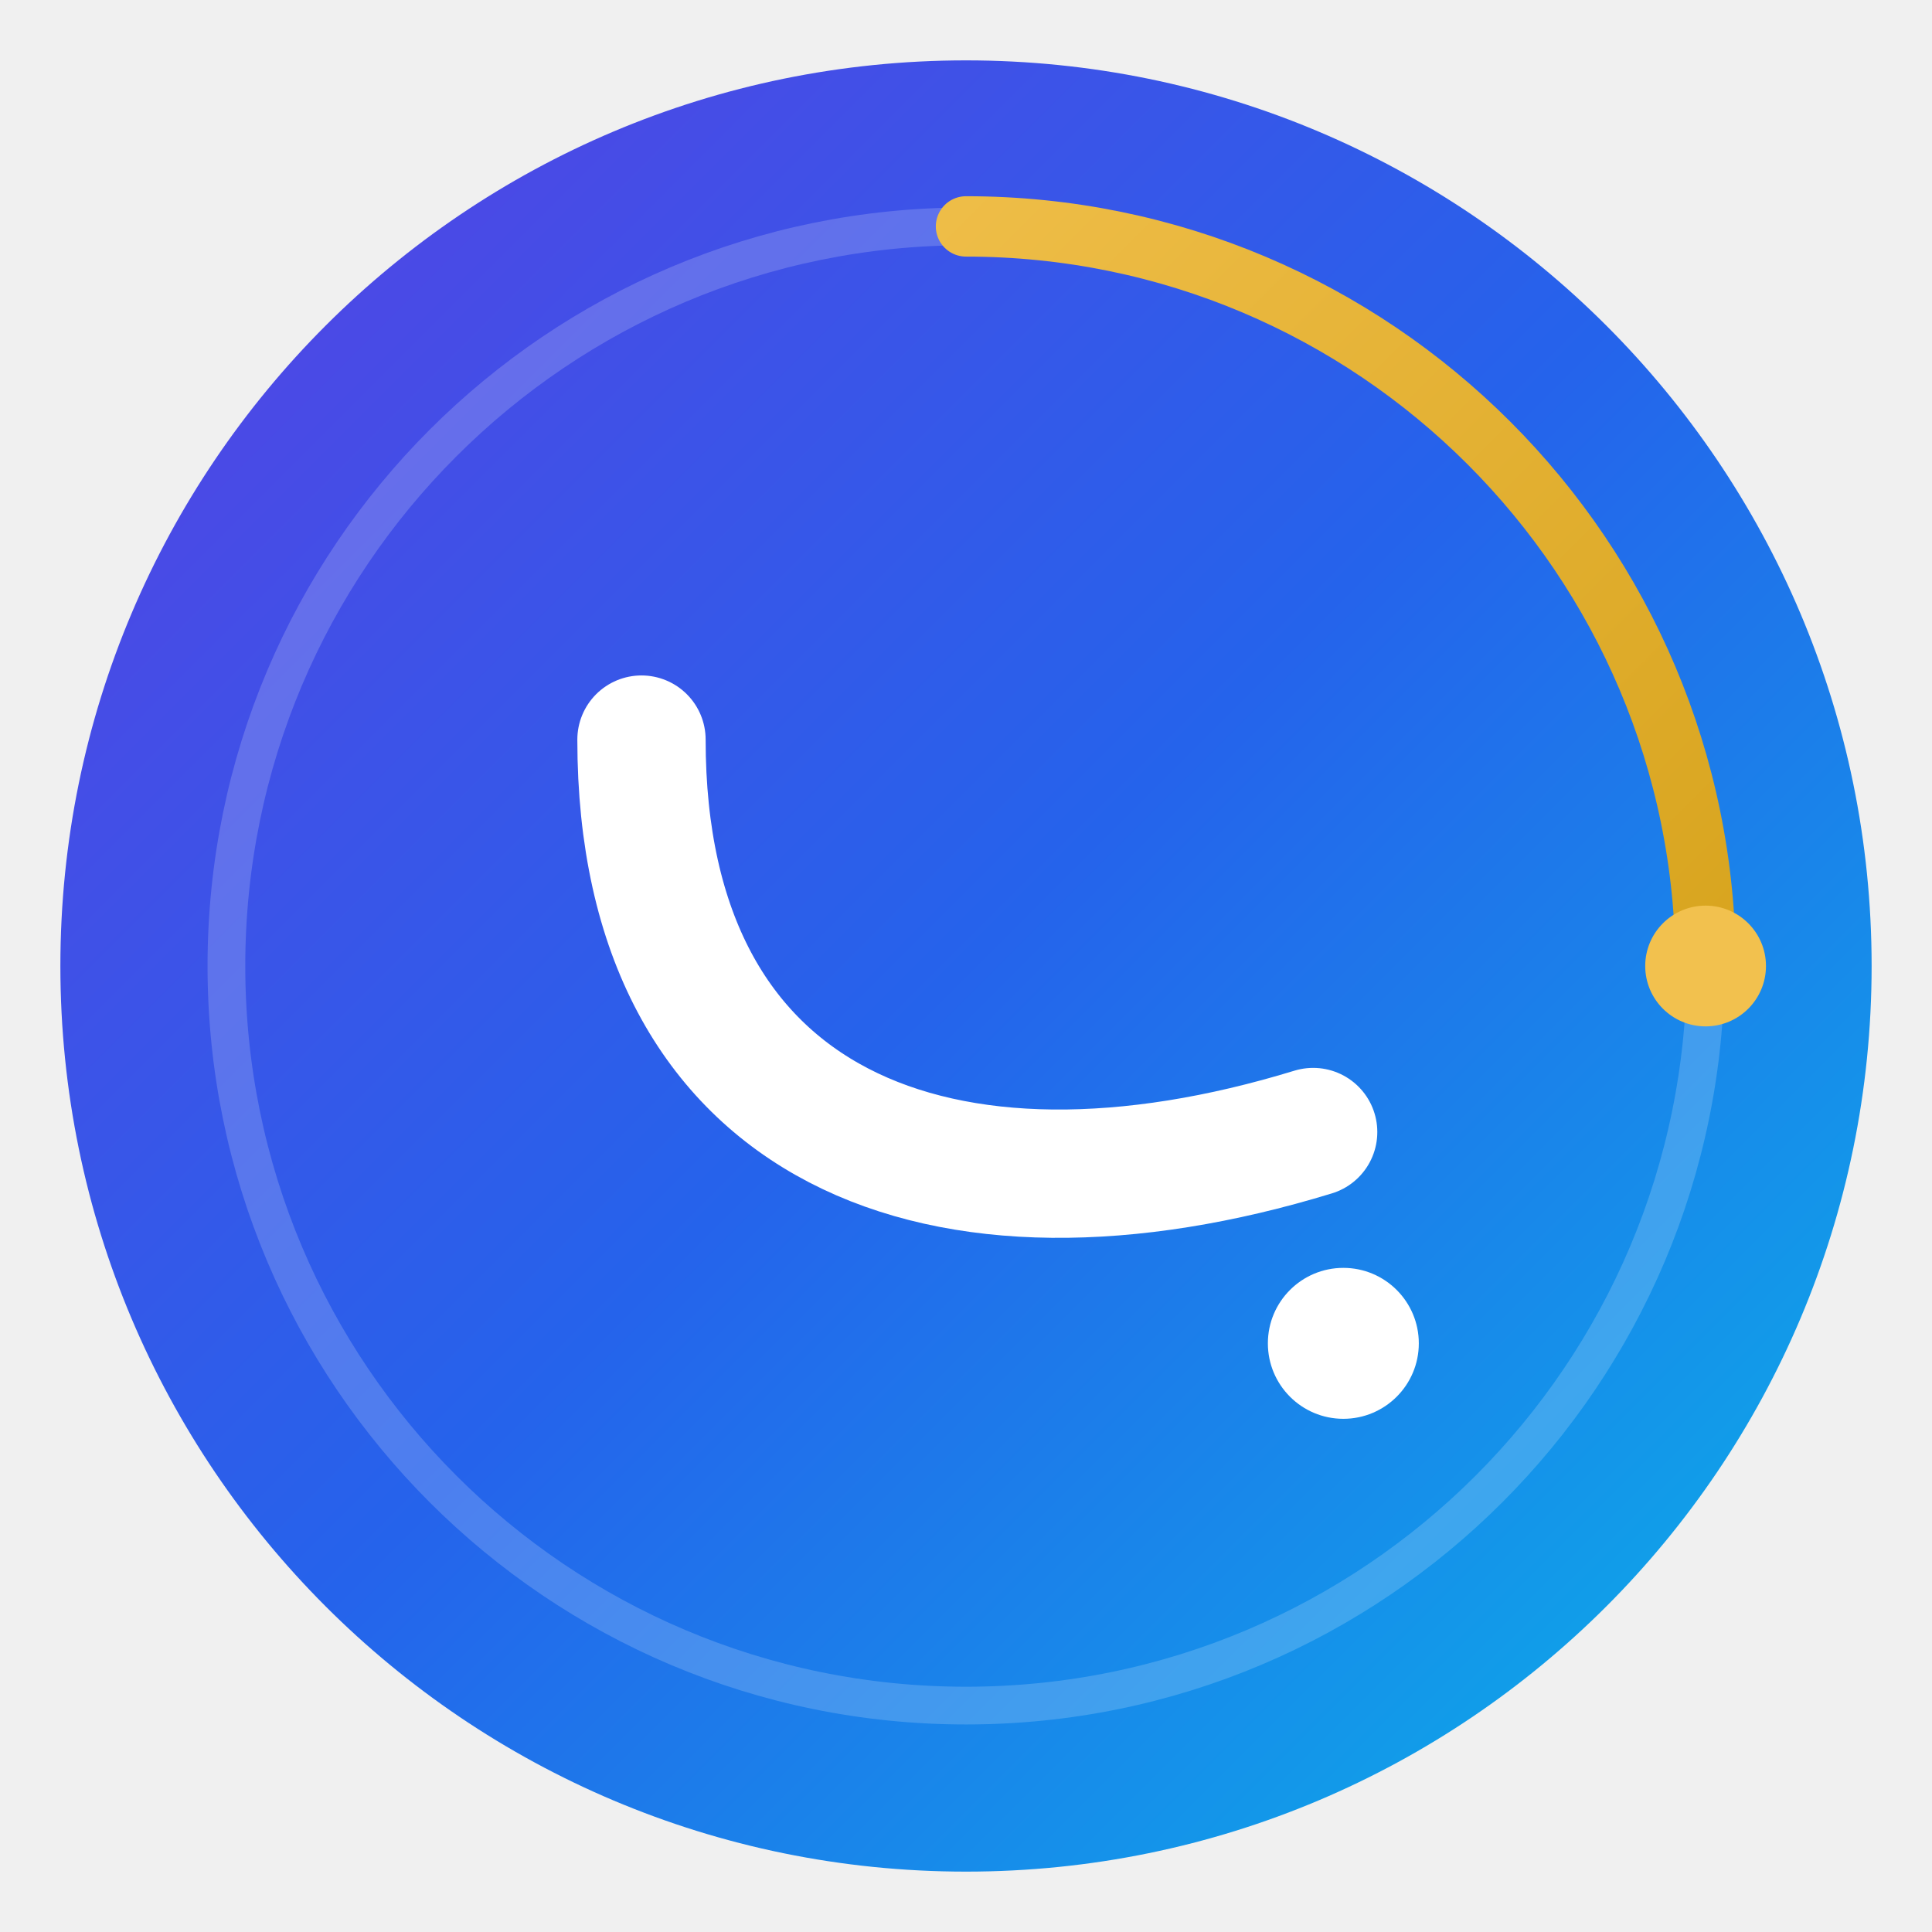
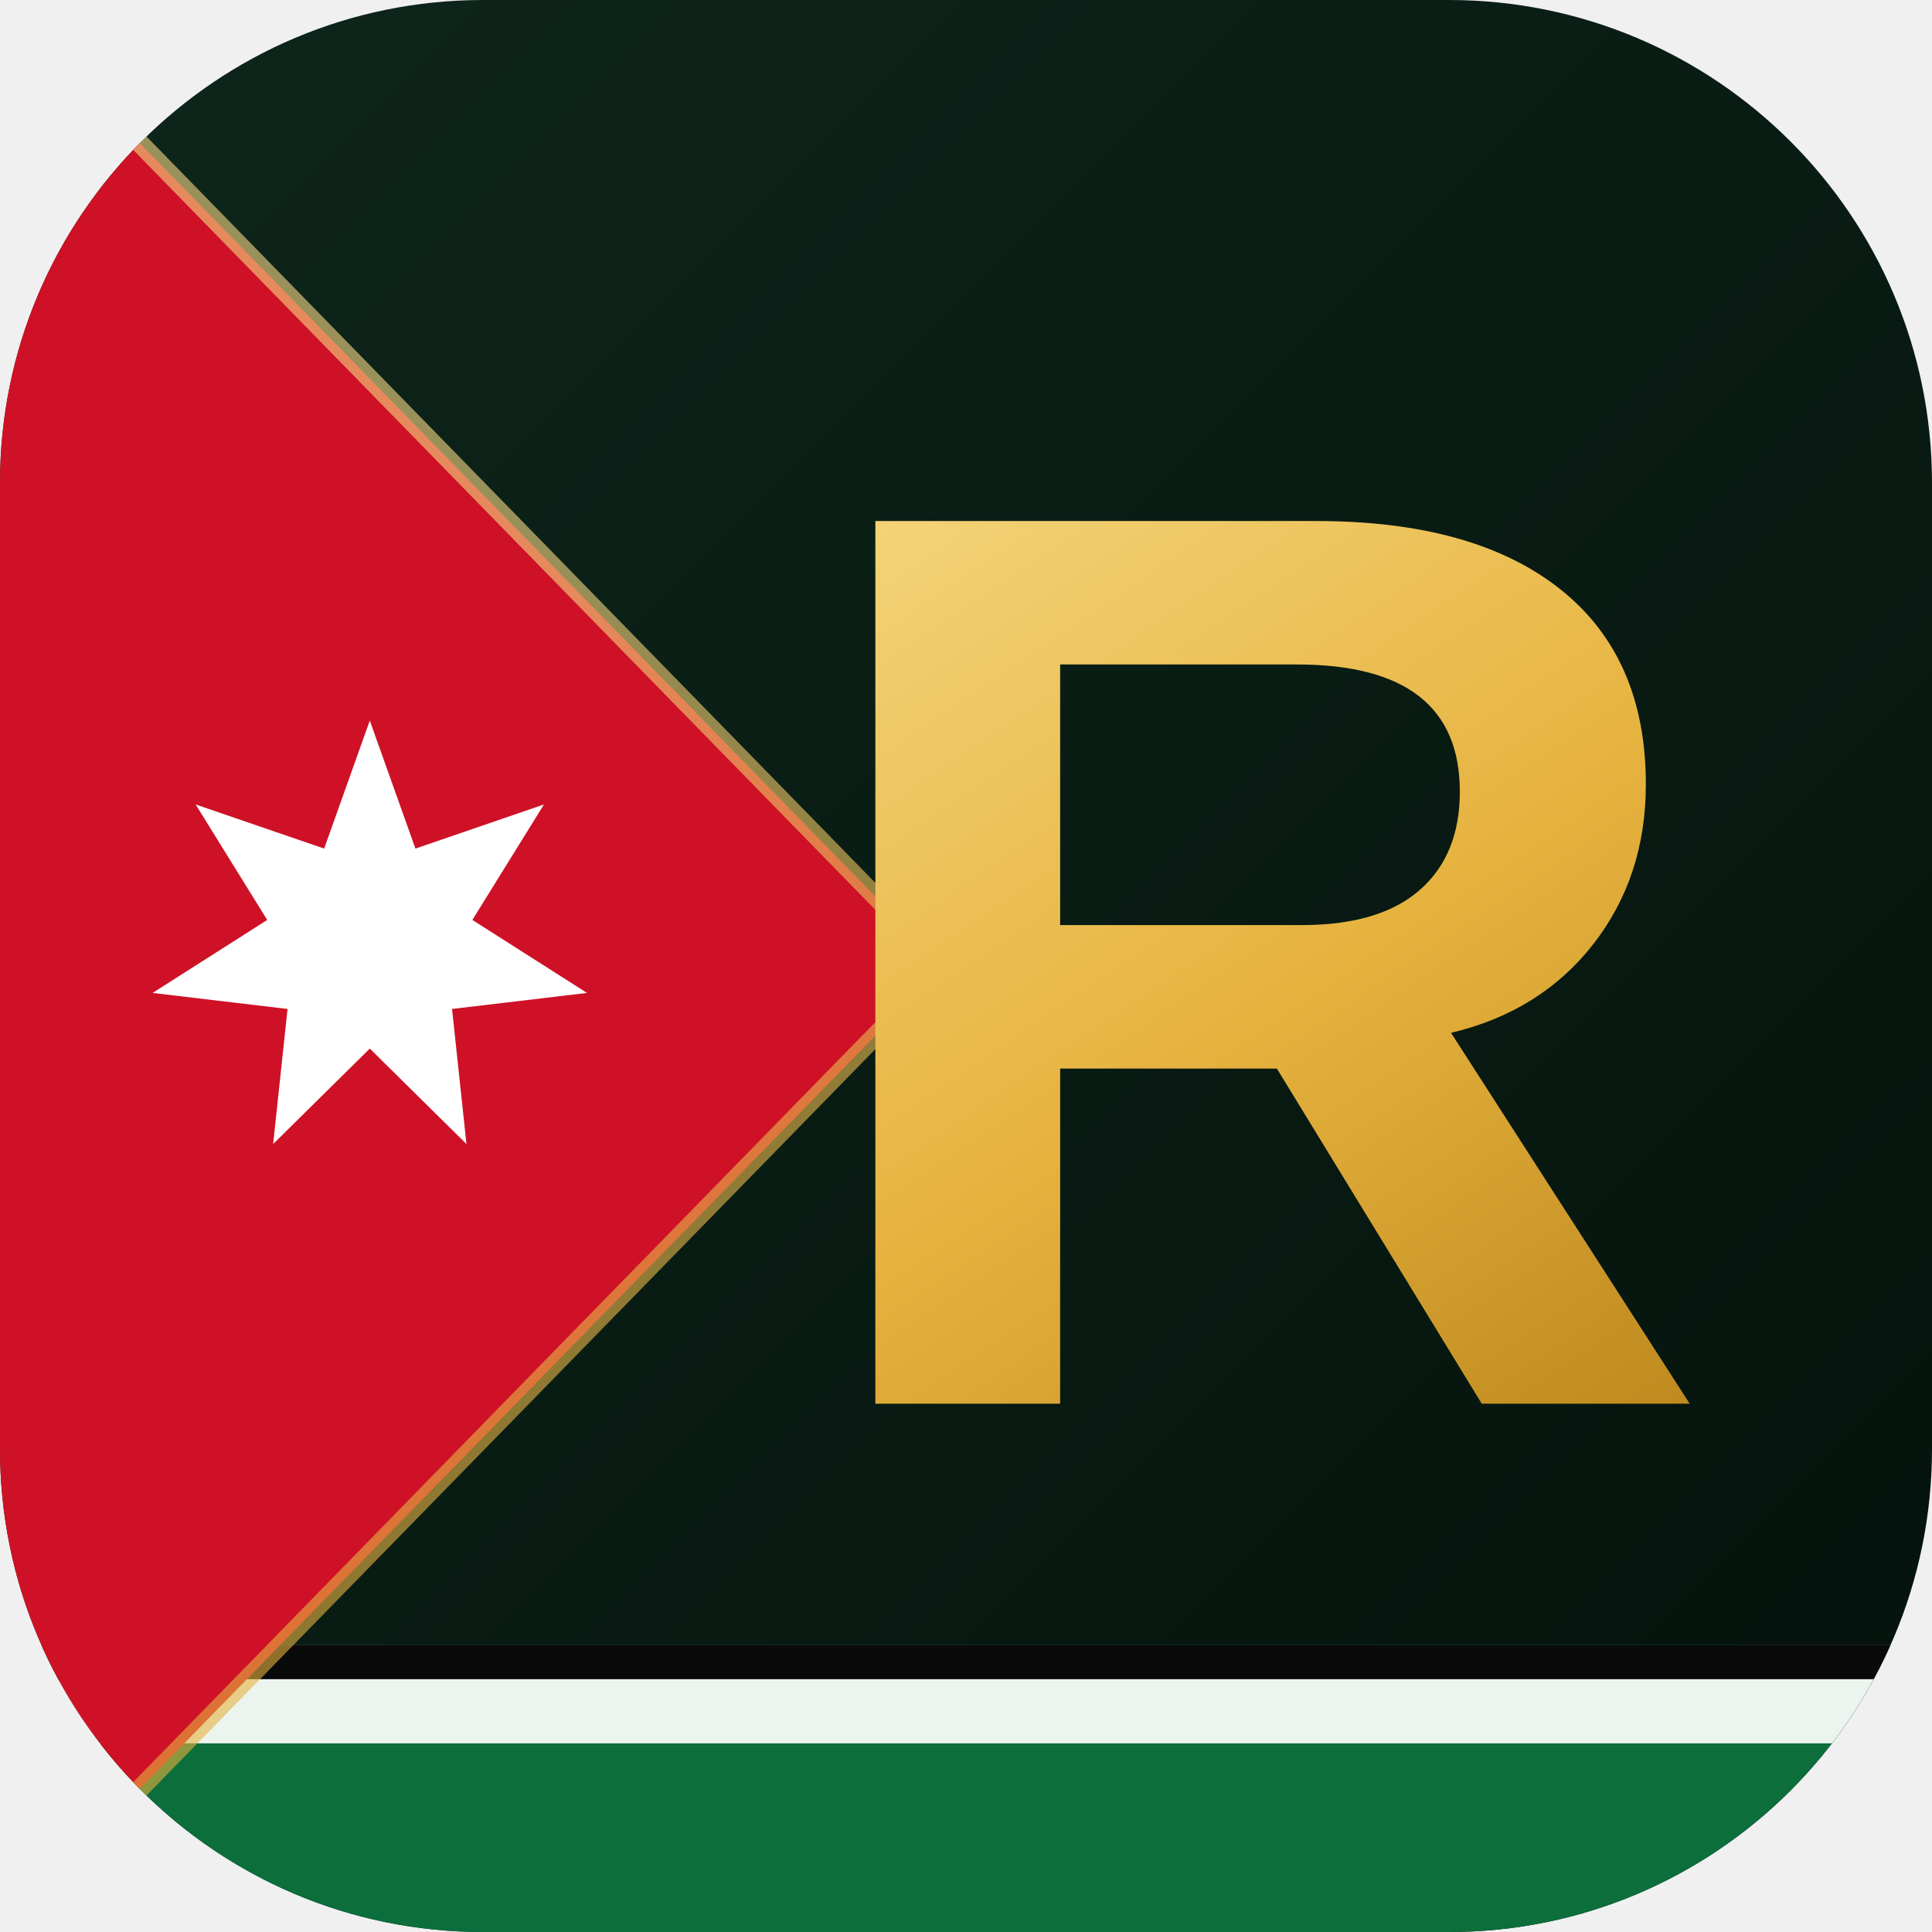
- <svg xmlns="http://www.w3.org/2000/svg" width="512" height="512" viewBox="0 0 512 512" fill="none" role="img" aria-label="Rafeeq">
+ <svg xmlns="http://www.w3.org/2000/svg" width="512" height="512" viewBox="0 0 512 512" fill="none" role="img" aria-label="رفيق Rafeeq">
  <defs>
-     <linearGradient id="rfqCircle" x1="64" y1="64" x2="448" y2="448" gradientUnits="userSpaceOnUse">
-       <stop stop-color="#4F46E5" />
-       <stop offset="0.5" stop-color="#2563EB" />
-       <stop offset="1" stop-color="#0EA5E9" />
+     <linearGradient id="rfqBg" x1="0" y1="0" x2="512" y2="512" gradientUnits="userSpaceOnUse">
+       <stop stop-color="#0E261C" />
+       <stop offset="1" stop-color="#04120C" />
    </linearGradient>
-     <linearGradient id="rfqArc" x1="120" y1="120" x2="392" y2="392" gradientUnits="userSpaceOnUse">
-       <stop stop-color="#F2C14E" />
-       <stop offset="1" stop-color="#D4A017" />
+     <linearGradient id="rfqGold" x1="190" y1="120" x2="400" y2="430" gradientUnits="userSpaceOnUse">
+       <stop stop-color="#F7DA84" />
+       <stop offset="0.55" stop-color="#E6B23E" />
+       <stop offset="1" stop-color="#B9841A" />
    </linearGradient>
+     <clipPath id="rfqClip">
+       <rect width="512" height="512" rx="128" />
+     </clipPath>
  </defs>
-   <circle cx="256" cy="256" r="240" fill="url(#rfqCircle)" />
-   <circle cx="256" cy="256" r="196" fill="none" stroke="#FFFFFF" stroke-opacity="0.18" stroke-width="10" />
-   <path d="M256 60 A 196 196 0 0 1 452 256" fill="none" stroke="url(#rfqArc)" stroke-width="16" stroke-linecap="round" />
-   <circle cx="452" cy="256" r="16" fill="#F2C14E" />
-   <path d="M170 196            C 170 300, 250 330, 348 300" fill="none" stroke="#FFFFFF" stroke-width="34" stroke-linecap="round" />
-   <circle cx="356" cy="356" r="20" fill="#FFFFFF" />
+   <rect width="512" height="512" rx="128" fill="url(#rfqBg)" />
+   <g clip-path="url(#rfqClip)">
+     <rect x="0" y="436" width="512" height="76" fill="#0B6E3B" />
+     <rect x="0" y="436" width="512" height="26" fill="#FFFFFF" fill-opacity="0.92" />
+     <rect x="0" y="436" width="512" height="9" fill="#0A0A0A" />
+     <path d="M0 0 L 250 256 L 0 512 Z" fill="#CE1126" />
+     <path d="M0 0 L 250 256 L 0 512" fill="none" stroke="url(#rfqGold)" stroke-width="5" stroke-opacity="0.6" />
+   </g>
+   <g transform="translate(98 250) scale(0.82)" fill="#FFFFFF">
+     <path d="M 0,-72 L 14.75,-30.63 L 56.29,-44.89 L 33.15,-7.57 L 70.19,16.02 L 26.58,21.2 L 31.24,64.86 L 0,34 L -31.24,64.86 L -26.58,21.2 L -70.19,16.02 L -33.15,-7.57 L -56.29,-44.89 L -14.75,-30.63 Z" />
+   </g>
+   <text x="332" y="372" text-anchor="middle" font-family="Arial, Helvetica, sans-serif" font-size="340" font-weight="900" fill="url(#rfqGold)">R</text>
</svg>
